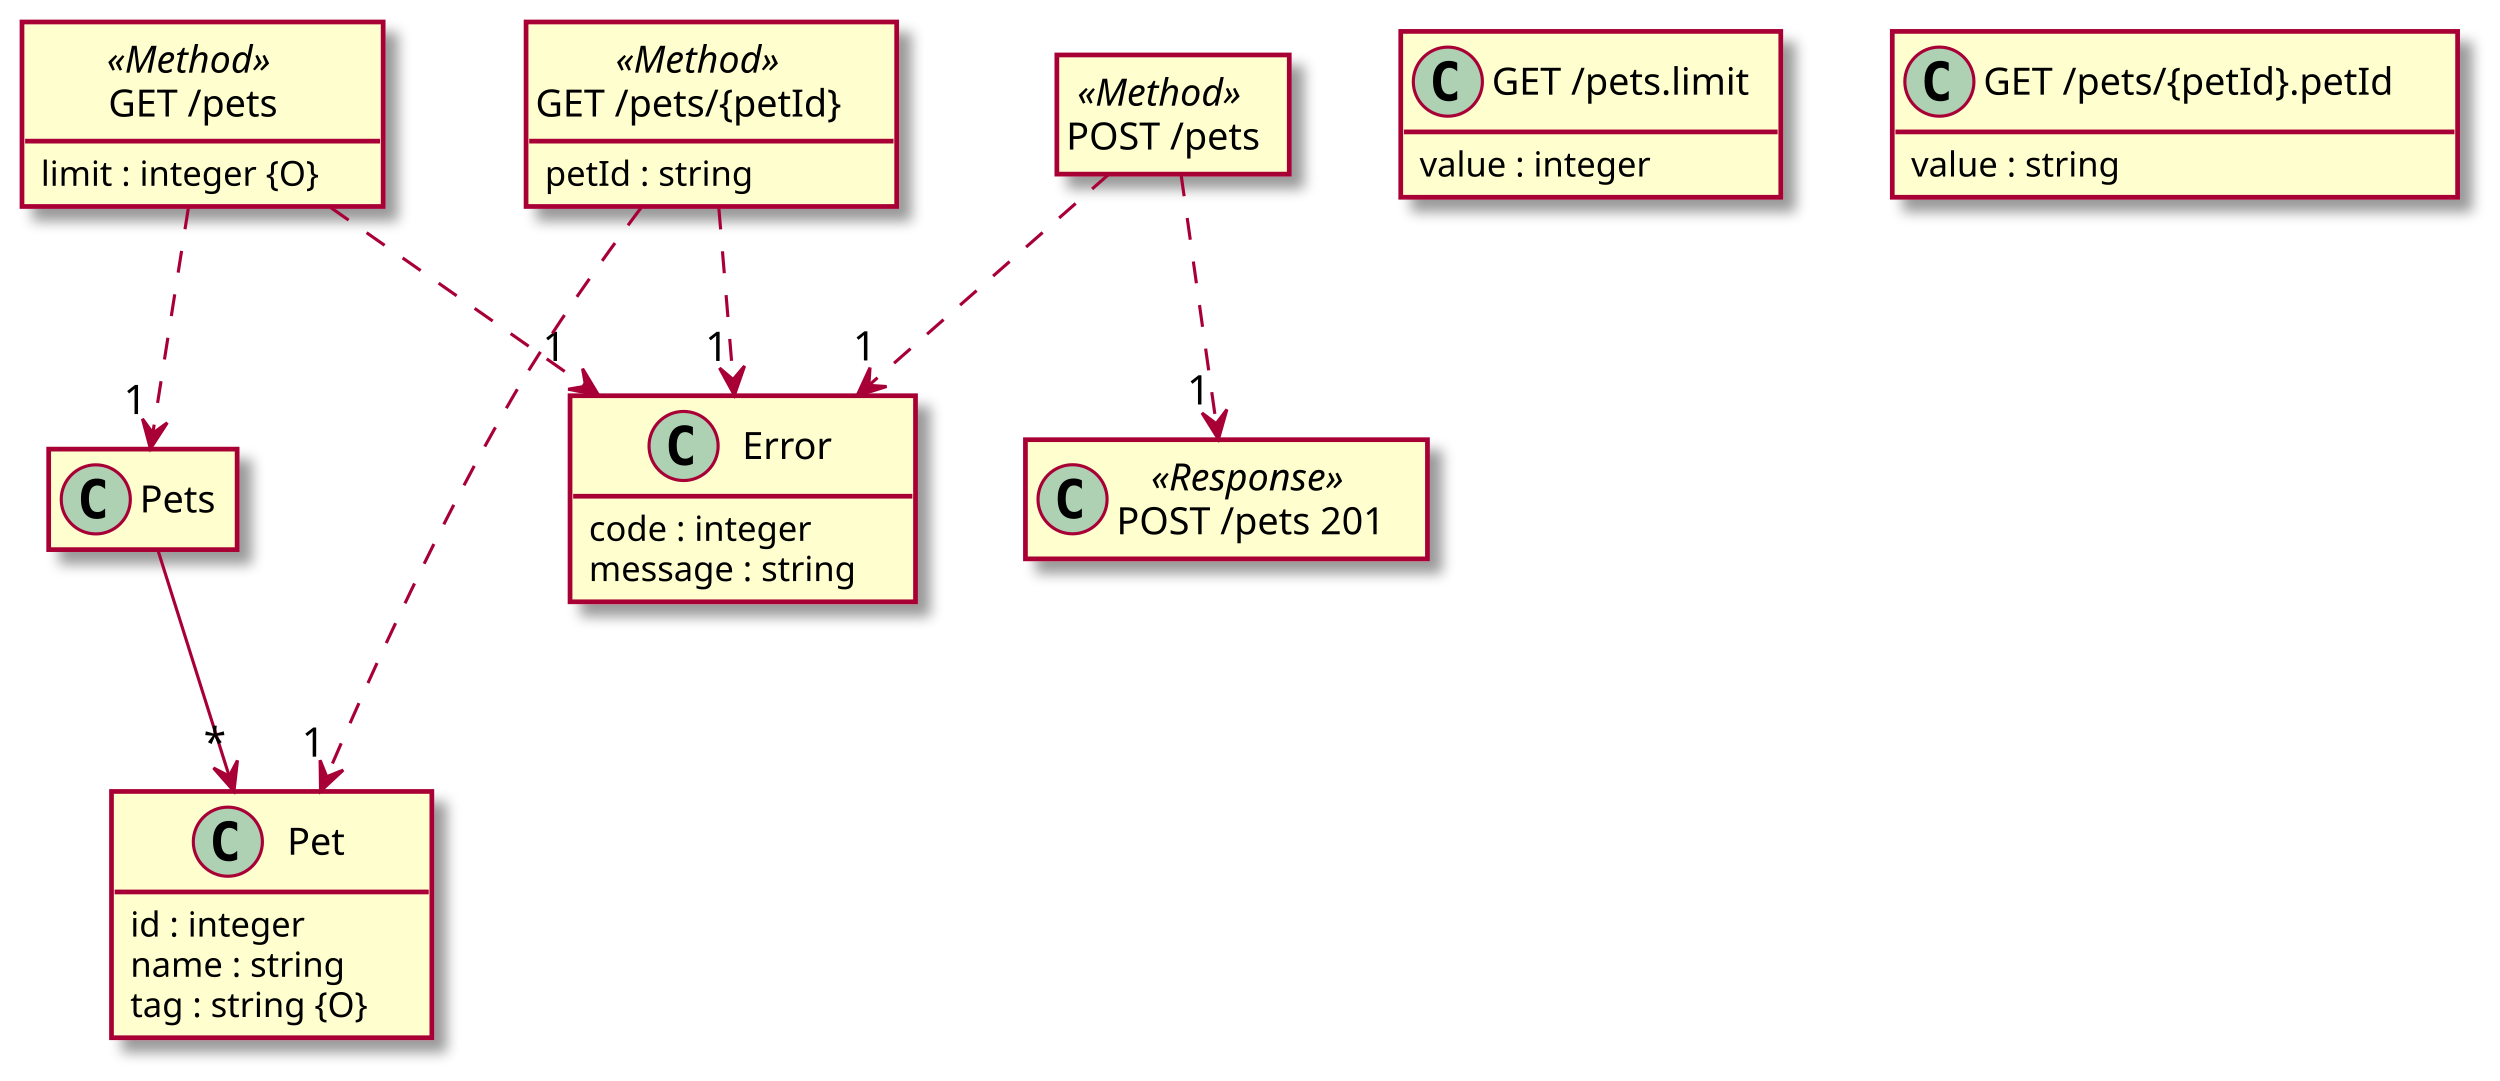
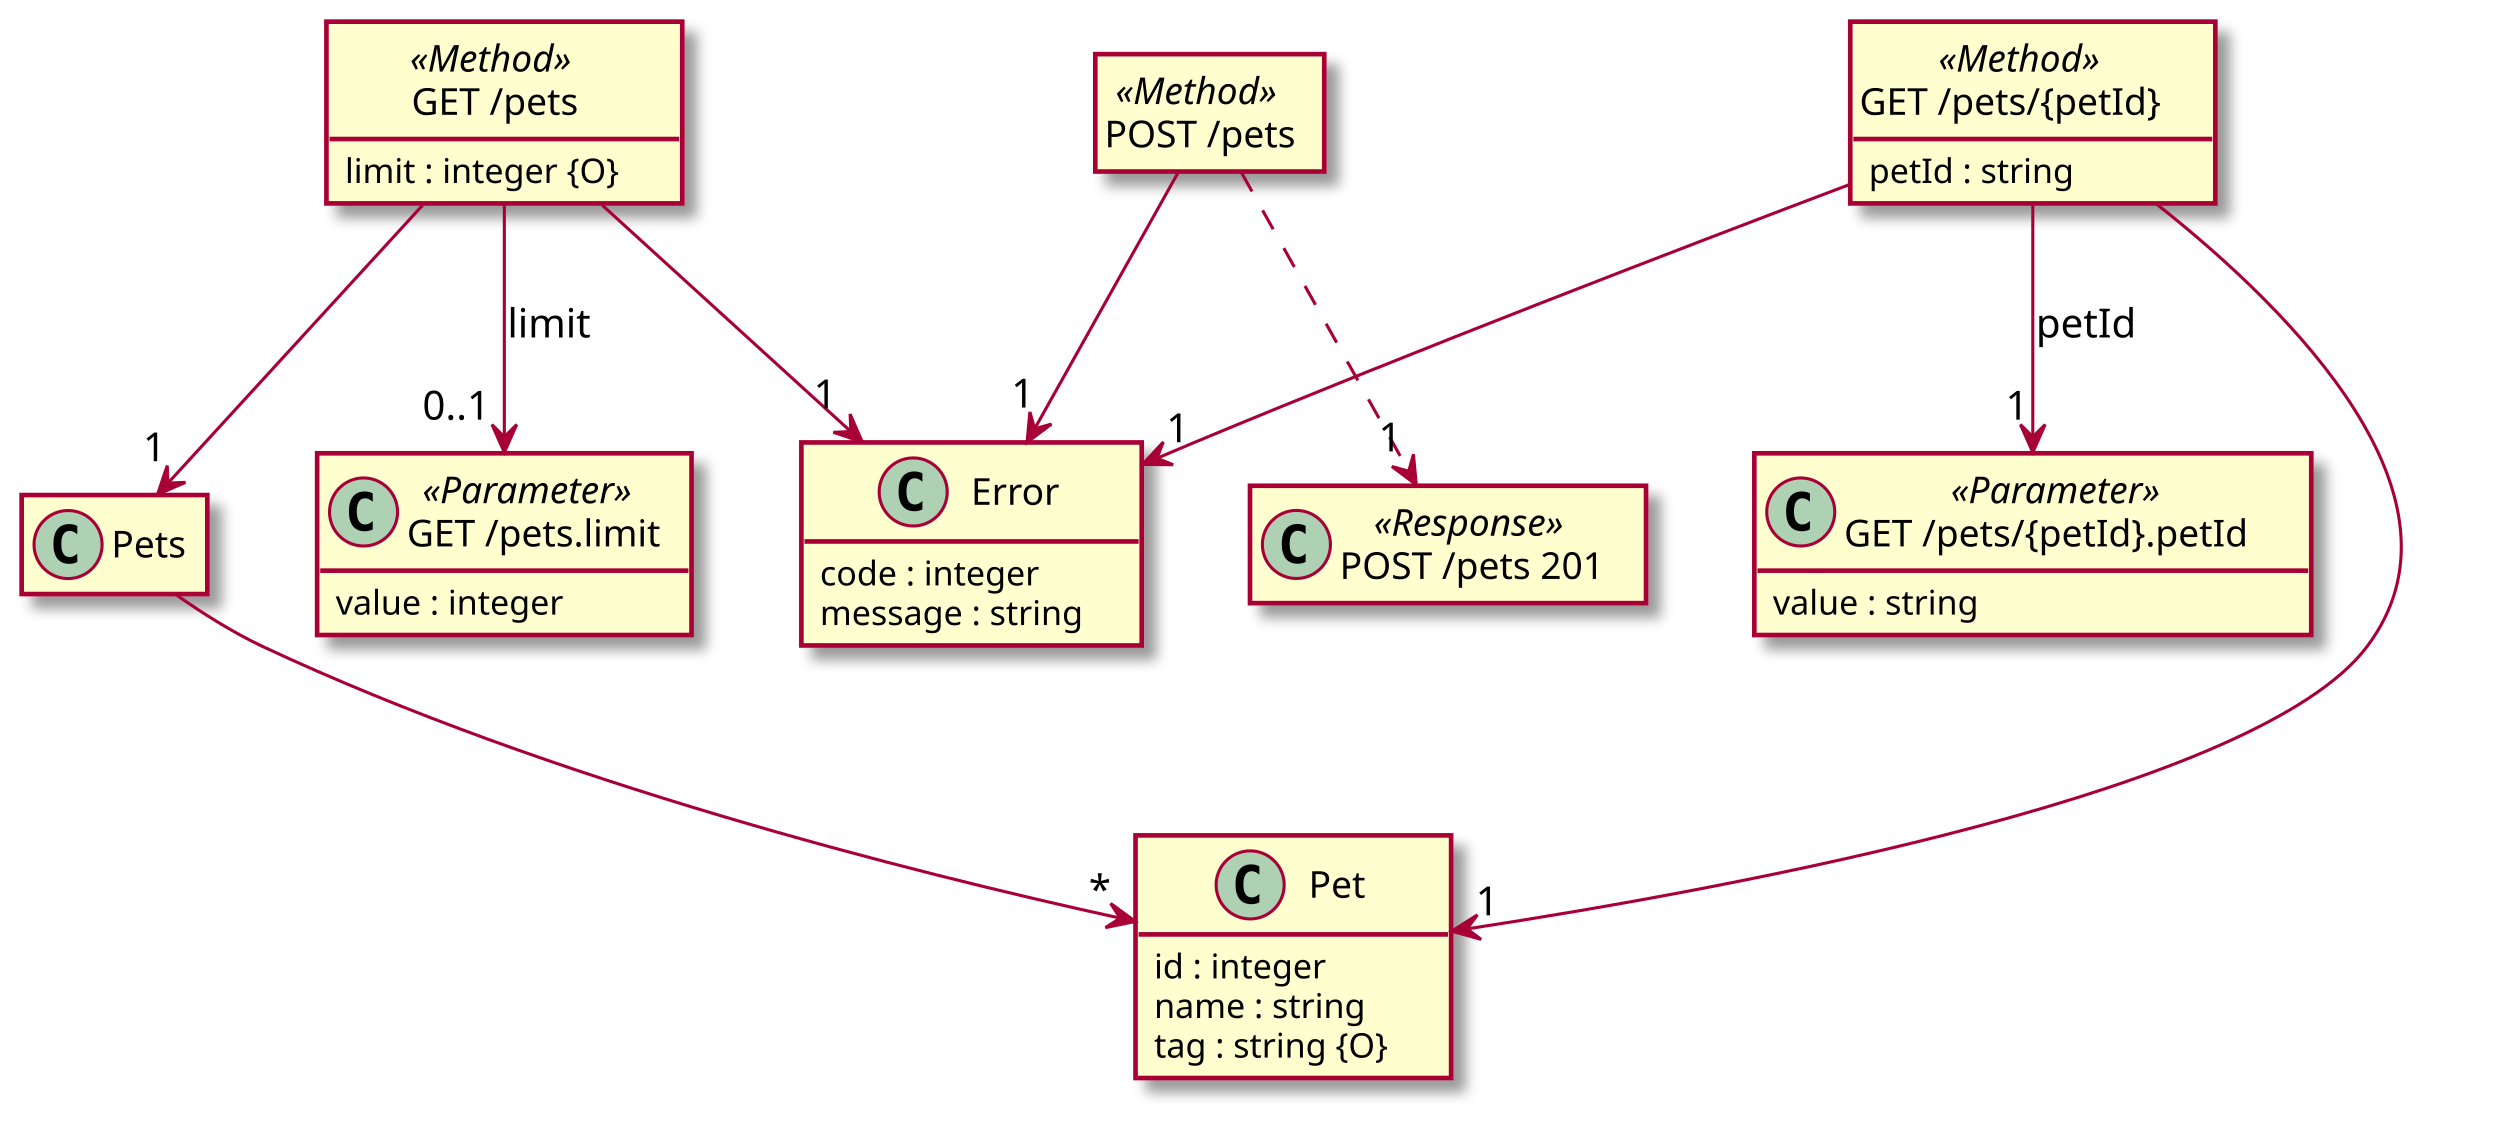
- <svg xmlns="http://www.w3.org/2000/svg" contentScriptType="application/ecmascript" contentStyleType="text/css" height="344px" preserveAspectRatio="none" style="width:796px;height:344px;" version="1.1" viewBox="0 0 796 344" width="796px" zoomAndPan="magnify">
+ <svg xmlns="http://www.w3.org/2000/svg" contentScriptType="application/ecmascript" contentStyleType="text/css" height="362px" preserveAspectRatio="none" style="width:808px;height:362px;" version="1.1" viewBox="0 0 808 362" width="808px" zoomAndPan="magnify">
  <defs>
-     <filter height="300%" id="fsvefgyg4gn5g" width="300%" x="-1" y="-1">
+     <filter height="300%" id="f1x013q2lytw2e" width="300%" x="-1" y="-1">
      <feGaussianBlur result="blurOut" stdDeviation="2.0" />
      <feColorMatrix in="blurOut" result="blurOut2" type="matrix" values="0 0 0 0 0 0 0 0 0 0 0 0 0 0 0 0 0 0 .4 0" />
      <feOffset dx="4.0" dy="4.0" in="blurOut2" result="blurOut3" />
      <feBlend in="SourceGraphic" in2="blurOut3" mode="normal" />
    </filter>
  </defs>
  <g>
-     <rect codeLine="6" fill="#FEFECE" filter="url(#fsvefgyg4gn5g)" height="78.414" id="Pet" style="stroke:#A80036;stroke-width:1.5;" width="102" x="35.5" y="252" />
-     <ellipse cx="72.55" cy="268" fill="#ADD1B2" rx="11" ry="11" style="stroke:#A80036;stroke-width:1.0;" />
-     <path d="M75.519,273.641 Q74.941,273.938 74.3,274.078 Q73.659,274.234 72.956,274.234 Q70.456,274.234 69.128,272.594 Q67.816,270.938 67.816,267.812 Q67.816,264.688 69.128,263.031 Q70.456,261.375 72.956,261.375 Q73.659,261.375 74.3,261.531 Q74.956,261.688 75.519,261.984 L75.519,264.703 Q74.894,264.125 74.3,263.859 Q73.706,263.578 73.081,263.578 Q71.737,263.578 71.05,264.656 Q70.362,265.719 70.362,267.812 Q70.362,269.906 71.05,270.984 Q71.737,272.047 73.081,272.047 Q73.706,272.047 74.3,271.781 Q74.894,271.5 75.519,270.922 L75.519,273.641 Z " fill="#000000" />
-     <text fill="#000000" font-family="sans-serif" font-size="12" lengthAdjust="spacing" textLength="21" x="91.45" y="272.154">Pet</text>
-     <line style="stroke:#A80036;stroke-width:1.5;" x1="36.5" x2="136.5" y1="284" y2="284" />
-     <text fill="#000000" font-family="sans-serif" font-size="11" lengthAdjust="spacing" textLength="62" x="41.5" y="298.21">id : integer</text>
-     <text fill="#000000" font-family="sans-serif" font-size="11" lengthAdjust="spacing" textLength="77" x="41.5" y="311.015">name : string</text>
-     <text fill="#000000" font-family="sans-serif" font-size="11" lengthAdjust="spacing" textLength="90" x="41.5" y="323.82">tag : string {O}</text>
-     <rect codeLine="12" fill="#FEFECE" filter="url(#fsvefgyg4gn5g)" height="32" id="Pets" style="stroke:#A80036;stroke-width:1.5;" width="60" x="15.5" y="143" />
-     <ellipse cx="30.5" cy="159" fill="#ADD1B2" rx="11" ry="11" style="stroke:#A80036;stroke-width:1.0;" />
-     <path d="M33.469,164.641 Q32.891,164.938 32.25,165.078 Q31.609,165.234 30.906,165.234 Q28.406,165.234 27.078,163.594 Q25.766,161.938 25.766,158.812 Q25.766,155.688 27.078,154.031 Q28.406,152.375 30.906,152.375 Q31.609,152.375 32.25,152.531 Q32.906,152.688 33.469,152.984 L33.469,155.703 Q32.844,155.125 32.25,154.859 Q31.656,154.578 31.031,154.578 Q29.688,154.578 29,155.656 Q28.312,156.719 28.312,158.812 Q28.312,160.906 29,161.984 Q29.688,163.047 31.031,163.047 Q31.656,163.047 32.25,162.781 Q32.844,162.5 33.469,161.922 L33.469,164.641 Z " fill="#000000" />
-     <text fill="#000000" font-family="sans-serif" font-size="12" lengthAdjust="spacing" textLength="28" x="44.5" y="163.154">Pets</text>
-     <rect codeLine="15" fill="#FEFECE" filter="url(#fsvefgyg4gn5g)" height="65.609" id="Error" style="stroke:#A80036;stroke-width:1.5;" width="110" x="181.5" y="126" />
-     <ellipse cx="217.65" cy="142" fill="#ADD1B2" rx="11" ry="11" style="stroke:#A80036;stroke-width:1.0;" />
-     <path d="M220.619,147.641 Q220.041,147.938 219.4,148.078 Q218.759,148.234 218.056,148.234 Q215.556,148.234 214.228,146.594 Q212.916,144.938 212.916,141.812 Q212.916,138.688 214.228,137.031 Q215.556,135.375 218.056,135.375 Q218.759,135.375 219.4,135.531 Q220.056,135.688 220.619,135.984 L220.619,138.703 Q219.994,138.125 219.4,137.859 Q218.806,137.578 218.181,137.578 Q216.838,137.578 216.15,138.656 Q215.463,139.719 215.463,141.812 Q215.463,143.906 216.15,144.984 Q216.838,146.047 218.181,146.047 Q218.806,146.047 219.4,145.781 Q219.994,145.5 220.619,144.922 L220.619,147.641 Z " fill="#000000" />
-     <text fill="#000000" font-family="sans-serif" font-size="12" lengthAdjust="spacing" textLength="31" x="236.35" y="146.154">Error</text>
-     <line style="stroke:#A80036;stroke-width:1.5;" x1="182.5" x2="290.5" y1="158" y2="158" />
-     <text fill="#000000" font-family="sans-serif" font-size="11" lengthAdjust="spacing" textLength="79" x="187.5" y="172.21">code : integer</text>
-     <text fill="#000000" font-family="sans-serif" font-size="11" lengthAdjust="spacing" textLength="98" x="187.5" y="185.015">message : string</text>
-     <rect codeLine="20" fill="#FEFECE" filter="url(#fsvefgyg4gn5g)" height="58.742" id="GET /pets" style="stroke:#A80036;stroke-width:1.5;" width="115" x="7" y="7" />
-     <text fill="#000000" font-family="sans-serif" font-size="12" font-style="italic" lengthAdjust="spacing" textLength="61" x="34" y="23.139">«Method»</text>
-     <text fill="#000000" font-family="sans-serif" font-size="12" lengthAdjust="spacing" textLength="60" x="34.5" y="37.107">GET /pets</text>
-     <line style="stroke:#A80036;stroke-width:1.5;" x1="8" x2="121" y1="44.938" y2="44.938" />
-     <text fill="#000000" font-family="sans-serif" font-size="11" lengthAdjust="spacing" textLength="103" x="13" y="59.148">limit : integer {O}</text>
-     <rect codeLine="24" fill="#FEFECE" filter="url(#fsvefgyg4gn5g)" height="52.805" id="GET /pets.limit" style="stroke:#A80036;stroke-width:1.5;" width="121" x="446" y="10" />
-     <ellipse cx="461" cy="26" fill="#ADD1B2" rx="11" ry="11" style="stroke:#A80036;stroke-width:1.0;" />
-     <path d="M463.969,31.641 Q463.391,31.938 462.75,32.078 Q462.109,32.234 461.406,32.234 Q458.906,32.234 457.578,30.594 Q456.266,28.938 456.266,25.812 Q456.266,22.688 457.578,21.031 Q458.906,19.375 461.406,19.375 Q462.109,19.375 462.75,19.531 Q463.406,19.688 463.969,19.984 L463.969,22.703 Q463.344,22.125 462.75,21.859 Q462.156,21.578 461.531,21.578 Q460.188,21.578 459.5,22.656 Q458.812,23.719 458.812,25.812 Q458.812,27.906 459.5,28.984 Q460.188,30.047 461.531,30.047 Q462.156,30.047 462.75,29.781 Q463.344,29.5 463.969,28.922 L463.969,31.641 Z " fill="#000000" />
-     <text fill="#000000" font-family="sans-serif" font-size="12" lengthAdjust="spacing" textLength="89" x="475" y="30.154">GET /pets.limit</text>
-     <line style="stroke:#A80036;stroke-width:1.5;" x1="447" x2="566" y1="42" y2="42" />
-     <text fill="#000000" font-family="sans-serif" font-size="11" lengthAdjust="spacing" textLength="82" x="452" y="56.21">value : integer</text>
-     <rect codeLine="28" fill="#FEFECE" filter="url(#fsvefgyg4gn5g)" height="37.938" id="POST /pets" style="stroke:#A80036;stroke-width:1.5;" width="74" x="336.5" y="17.5" />
-     <text fill="#000000" font-family="sans-serif" font-size="12" font-style="italic" lengthAdjust="spacing" textLength="61" x="343" y="33.639">«Method»</text>
-     <text fill="#000000" font-family="sans-serif" font-size="12" lengthAdjust="spacing" textLength="68" x="339.5" y="47.607">POST /pets</text>
-     <rect codeLine="31" fill="#FEFECE" filter="url(#fsvefgyg4gn5g)" height="37.938" id="POST /pets 201" style="stroke:#A80036;stroke-width:1.5;" width="128" x="326.5" y="140" />
-     <ellipse cx="341.5" cy="158.969" fill="#ADD1B2" rx="11" ry="11" style="stroke:#A80036;stroke-width:1.0;" />
-     <path d="M344.469,164.609 Q343.891,164.906 343.25,165.047 Q342.609,165.203 341.906,165.203 Q339.406,165.203 338.078,163.562 Q336.766,161.906 336.766,158.781 Q336.766,155.656 338.078,154 Q339.406,152.344 341.906,152.344 Q342.609,152.344 343.25,152.5 Q343.906,152.656 344.469,152.953 L344.469,155.672 Q343.844,155.094 343.25,154.828 Q342.656,154.547 342.031,154.547 Q340.688,154.547 340,155.625 Q339.312,156.688 339.312,158.781 Q339.312,160.875 340,161.953 Q340.688,163.016 342.031,163.016 Q342.656,163.016 343.25,162.75 Q343.844,162.469 344.469,161.891 L344.469,164.609 Z " fill="#000000" />
-     <text fill="#000000" font-family="sans-serif" font-size="12" font-style="italic" lengthAdjust="spacing" textLength="74" x="366.5" y="156.139">«Response»</text>
-     <text fill="#000000" font-family="sans-serif" font-size="12" lengthAdjust="spacing" textLength="96" x="355.5" y="170.107">POST /pets 201</text>
-     <rect codeLine="34" fill="#FEFECE" filter="url(#fsvefgyg4gn5g)" height="58.742" id="GET /pets/{petId}" style="stroke:#A80036;stroke-width:1.5;" width="118" x="167.5" y="7" />
-     <text fill="#000000" font-family="sans-serif" font-size="12" font-style="italic" lengthAdjust="spacing" textLength="61" x="196" y="23.139">«Method»</text>
-     <text fill="#000000" font-family="sans-serif" font-size="12" lengthAdjust="spacing" textLength="112" x="170.5" y="37.107">GET /pets/{petId}</text>
-     <line style="stroke:#A80036;stroke-width:1.5;" x1="168.5" x2="284.5" y1="44.938" y2="44.938" />
-     <text fill="#000000" font-family="sans-serif" font-size="11" lengthAdjust="spacing" textLength="73" x="173.5" y="59.148">petId : string</text>
-     <rect codeLine="38" fill="#FEFECE" filter="url(#fsvefgyg4gn5g)" height="52.805" id="GET /pets/{petId}.petId" style="stroke:#A80036;stroke-width:1.5;" width="180" x="602.5" y="10" />
-     <ellipse cx="617.5" cy="26" fill="#ADD1B2" rx="11" ry="11" style="stroke:#A80036;stroke-width:1.0;" />
-     <path d="M620.469,31.641 Q619.891,31.938 619.25,32.078 Q618.609,32.234 617.906,32.234 Q615.406,32.234 614.078,30.594 Q612.766,28.938 612.766,25.812 Q612.766,22.688 614.078,21.031 Q615.406,19.375 617.906,19.375 Q618.609,19.375 619.25,19.531 Q619.906,19.688 620.469,19.984 L620.469,22.703 Q619.844,22.125 619.25,21.859 Q618.656,21.578 618.031,21.578 Q616.688,21.578 616,22.656 Q615.312,23.719 615.312,25.812 Q615.312,27.906 616,28.984 Q616.688,30.047 618.031,30.047 Q618.656,30.047 619.25,29.781 Q619.844,29.5 620.469,28.922 L620.469,31.641 Z " fill="#000000" />
-     <text fill="#000000" font-family="sans-serif" font-size="12" lengthAdjust="spacing" textLength="148" x="631.5" y="30.154">GET /pets/{petId}.petId</text>
-     <line style="stroke:#A80036;stroke-width:1.5;" x1="603.5" x2="781.5" y1="42" y2="42" />
-     <text fill="#000000" font-family="sans-serif" font-size="11" lengthAdjust="spacing" textLength="75" x="608.5" y="56.21">value : string</text>
-     <path codeLine="42" d="M50.28,175.17 C55.81,192.69 65.14,222.27 72.95,247.03 " fill="none" id="Pets-to-Pet" style="stroke:#A80036;stroke-width:1.0;" />
-     <polygon fill="#A80036" points="74.49,251.91,75.607,242.125,72.99,247.14,67.975,244.524,74.49,251.91" style="stroke:#A80036;stroke-width:1.0;" />
-     <text fill="#000000" font-family="sans-serif" font-size="13" lengthAdjust="spacing" textLength="7" x="64.824" y="240.945">*</text>
-     <path codeLine="44" d="M60,66.06 C56.51,88.16 51.77,118.22 48.67,137.86 " fill="none" id="GET /pets-to-Pets" style="stroke:#A80036;stroke-width:1.0;stroke-dasharray:7.0,7.0;" />
-     <polygon fill="#A80036" points="47.89,142.87,53.257,134.612,48.677,137.932,45.357,133.352,47.89,142.87" style="stroke:#A80036;stroke-width:1.0;" />
-     <text fill="#000000" font-family="sans-serif" font-size="13" lengthAdjust="spacing" textLength="8" x="39.337" y="131.837">1</text>
-     <path codeLine="46" d="M105.26,66.06 C129.49,83.03 160.42,104.7 186.16,122.73 " fill="none" id="GET /pets-to-Error" style="stroke:#A80036;stroke-width:1.0;stroke-dasharray:7.0,7.0;" />
-     <polygon fill="#A80036" points="190.57,125.82,185.493,117.381,186.475,122.952,180.904,123.933,190.57,125.82" style="stroke:#A80036;stroke-width:1.0;" />
-     <text fill="#000000" font-family="sans-serif" font-size="13" lengthAdjust="spacing" textLength="8" x="172.74" y="114.93">1</text>
-     <path codeLine="48" d="M376.05,55.54 C379.02,76.66 383.97,111.68 387.23,134.81 " fill="none" id="POST /pets-to-POST /pets 201" style="stroke:#A80036;stroke-width:1.0;stroke-dasharray:7.0,7.0;" />
-     <polygon fill="#A80036" points="387.94,139.84,390.639,130.368,387.239,134.889,382.717,131.49,387.94,139.84" style="stroke:#A80036;stroke-width:1.0;" />
-     <text fill="#000000" font-family="sans-serif" font-size="13" lengthAdjust="spacing" textLength="8" x="377.931" y="128.772">1</text>
-     <path codeLine="50" d="M352.99,55.54 C332.94,73.18 301.86,100.51 276.85,122.51 " fill="none" id="POST /pets-to-Error" style="stroke:#A80036;stroke-width:1.0;stroke-dasharray:7.0,7.0;" />
-     <polygon fill="#A80036" points="272.89,126,282.292,123.066,276.647,122.7,277.012,117.055,272.89,126" style="stroke:#A80036;stroke-width:1.0;" />
-     <text fill="#000000" font-family="sans-serif" font-size="13" lengthAdjust="spacing" textLength="8" x="271.57" y="114.768">1</text>
-     <path codeLine="52" d="M204.13,66.12 C191.43,83.03 175.68,105.16 163.5,126 C140.36,165.6 118.6,213.3 104.15,247.03 " fill="none" id="GET /pets/{petId}-to-Pet" style="stroke:#A80036;stroke-width:1.0;stroke-dasharray:7.0,7.0;" />
-     <polygon fill="#A80036" points="102.07,251.9,109.282,245.192,104.033,247.301,101.924,242.052,102.07,251.9" style="stroke:#A80036;stroke-width:1.0;" />
-     <text fill="#000000" font-family="sans-serif" font-size="13" lengthAdjust="spacing" textLength="8" x="96.059" y="240.933">1</text>
-     <path codeLine="54" d="M228.87,66.06 C230.22,82.33 231.93,102.91 233.39,120.48 " fill="none" id="GET /pets/{petId}-to-Error" style="stroke:#A80036;stroke-width:1.0;stroke-dasharray:7.0,7.0;" />
-     <polygon fill="#A80036" points="233.83,125.82,237.071,116.52,233.416,120.837,229.099,117.182,233.83,125.82" style="stroke:#A80036;stroke-width:1.0;" />
-     <text fill="#000000" font-family="sans-serif" font-size="13" lengthAdjust="spacing" textLength="8" x="224.517" y="114.93">1</text>
+     <rect codeLine="6" fill="#FEFECE" filter="url(#f1x013q2lytw2e)" height="78.414" id="Pet" style="stroke:#A80036;stroke-width:1.5;" width="102" x="367" y="270" />
+     <ellipse cx="404.05" cy="286" fill="#ADD1B2" rx="11" ry="11" style="stroke:#A80036;stroke-width:1.0;" />
+     <path d="M407.019,291.641 Q406.441,291.938 405.8,292.078 Q405.159,292.234 404.456,292.234 Q401.956,292.234 400.628,290.594 Q399.316,288.938 399.316,285.812 Q399.316,282.688 400.628,281.031 Q401.956,279.375 404.456,279.375 Q405.159,279.375 405.8,279.531 Q406.456,279.688 407.019,279.984 L407.019,282.703 Q406.394,282.125 405.8,281.859 Q405.206,281.578 404.581,281.578 Q403.238,281.578 402.55,282.656 Q401.863,283.719 401.863,285.812 Q401.863,287.906 402.55,288.984 Q403.238,290.047 404.581,290.047 Q405.206,290.047 405.8,289.781 Q406.394,289.5 407.019,288.922 L407.019,291.641 Z " fill="#000000" />
+     <text fill="#000000" font-family="sans-serif" font-size="12" lengthAdjust="spacing" textLength="21" x="422.95" y="290.154">Pet</text>
+     <line style="stroke:#A80036;stroke-width:1.5;" x1="368" x2="468" y1="302" y2="302" />
+     <text fill="#000000" font-family="sans-serif" font-size="11" lengthAdjust="spacing" textLength="62" x="373" y="316.21">id : integer</text>
+     <text fill="#000000" font-family="sans-serif" font-size="11" lengthAdjust="spacing" textLength="77" x="373" y="329.015">name : string</text>
+     <text fill="#000000" font-family="sans-serif" font-size="11" lengthAdjust="spacing" textLength="90" x="373" y="341.82">tag : string {O}</text>
+     <rect codeLine="12" fill="#FEFECE" filter="url(#f1x013q2lytw2e)" height="32" id="Pets" style="stroke:#A80036;stroke-width:1.5;" width="60" x="7" y="160" />
+     <ellipse cx="22" cy="176" fill="#ADD1B2" rx="11" ry="11" style="stroke:#A80036;stroke-width:1.0;" />
+     <path d="M24.969,181.641 Q24.391,181.938 23.75,182.078 Q23.109,182.234 22.406,182.234 Q19.906,182.234 18.578,180.594 Q17.266,178.938 17.266,175.812 Q17.266,172.688 18.578,171.031 Q19.906,169.375 22.406,169.375 Q23.109,169.375 23.75,169.531 Q24.406,169.688 24.969,169.984 L24.969,172.703 Q24.344,172.125 23.75,171.859 Q23.156,171.578 22.531,171.578 Q21.188,171.578 20.5,172.656 Q19.812,173.719 19.812,175.812 Q19.812,177.906 20.5,178.984 Q21.188,180.047 22.531,180.047 Q23.156,180.047 23.75,179.781 Q24.344,179.5 24.969,178.922 L24.969,181.641 Z " fill="#000000" />
+     <text fill="#000000" font-family="sans-serif" font-size="12" lengthAdjust="spacing" textLength="28" x="36" y="180.154">Pets</text>
+     <rect codeLine="15" fill="#FEFECE" filter="url(#f1x013q2lytw2e)" height="65.609" id="Error" style="stroke:#A80036;stroke-width:1.5;" width="110" x="259" y="143" />
+     <ellipse cx="295.15" cy="159" fill="#ADD1B2" rx="11" ry="11" style="stroke:#A80036;stroke-width:1.0;" />
+     <path d="M298.119,164.641 Q297.541,164.938 296.9,165.078 Q296.259,165.234 295.556,165.234 Q293.056,165.234 291.728,163.594 Q290.416,161.938 290.416,158.812 Q290.416,155.688 291.728,154.031 Q293.056,152.375 295.556,152.375 Q296.259,152.375 296.9,152.531 Q297.556,152.688 298.119,152.984 L298.119,155.703 Q297.494,155.125 296.9,154.859 Q296.306,154.578 295.681,154.578 Q294.337,154.578 293.65,155.656 Q292.962,156.719 292.962,158.812 Q292.962,160.906 293.65,161.984 Q294.337,163.047 295.681,163.047 Q296.306,163.047 296.9,162.781 Q297.494,162.5 298.119,161.922 L298.119,164.641 Z " fill="#000000" />
+     <text fill="#000000" font-family="sans-serif" font-size="12" lengthAdjust="spacing" textLength="31" x="313.85" y="163.154">Error</text>
+     <line style="stroke:#A80036;stroke-width:1.5;" x1="260" x2="368" y1="175" y2="175" />
+     <text fill="#000000" font-family="sans-serif" font-size="11" lengthAdjust="spacing" textLength="79" x="265" y="189.21">code : integer</text>
+     <text fill="#000000" font-family="sans-serif" font-size="11" lengthAdjust="spacing" textLength="98" x="265" y="202.015">message : string</text>
+     <rect codeLine="20" fill="#FEFECE" filter="url(#f1x013q2lytw2e)" height="58.742" id="GET /pets" style="stroke:#A80036;stroke-width:1.5;" width="115" x="105.5" y="7" />
+     <text fill="#000000" font-family="sans-serif" font-size="12" font-style="italic" lengthAdjust="spacing" textLength="61" x="132.5" y="23.139">«Method»</text>
+     <text fill="#000000" font-family="sans-serif" font-size="12" lengthAdjust="spacing" textLength="60" x="133" y="37.107">GET /pets</text>
+     <line style="stroke:#A80036;stroke-width:1.5;" x1="106.5" x2="219.5" y1="44.938" y2="44.938" />
+     <text fill="#000000" font-family="sans-serif" font-size="11" lengthAdjust="spacing" textLength="103" x="111.5" y="59.148">limit : integer {O}</text>
+     <rect codeLine="24" fill="#FEFECE" filter="url(#f1x013q2lytw2e)" height="58.742" id="GET /pets.limit" style="stroke:#A80036;stroke-width:1.5;" width="121" x="102.5" y="146.5" />
+     <ellipse cx="117.5" cy="165.469" fill="#ADD1B2" rx="11" ry="11" style="stroke:#A80036;stroke-width:1.0;" />
+     <path d="M120.469,171.109 Q119.891,171.406 119.25,171.547 Q118.609,171.703 117.906,171.703 Q115.406,171.703 114.078,170.062 Q112.766,168.406 112.766,165.281 Q112.766,162.156 114.078,160.5 Q115.406,158.844 117.906,158.844 Q118.609,158.844 119.25,159 Q119.906,159.156 120.469,159.453 L120.469,162.172 Q119.844,161.594 119.25,161.328 Q118.656,161.047 118.031,161.047 Q116.688,161.047 116,162.125 Q115.312,163.188 115.312,165.281 Q115.312,167.375 116,168.453 Q116.688,169.516 118.031,169.516 Q118.656,169.516 119.25,169.25 Q119.844,168.969 120.469,168.391 L120.469,171.109 Z " fill="#000000" />
+     <text fill="#000000" font-family="sans-serif" font-size="12" font-style="italic" lengthAdjust="spacing" textLength="79" x="136.5" y="162.639">«Parameter»</text>
+     <text fill="#000000" font-family="sans-serif" font-size="12" lengthAdjust="spacing" textLength="89" x="131.5" y="176.607">GET /pets.limit</text>
+     <line style="stroke:#A80036;stroke-width:1.5;" x1="103.5" x2="222.5" y1="184.438" y2="184.438" />
+     <text fill="#000000" font-family="sans-serif" font-size="11" lengthAdjust="spacing" textLength="82" x="108.5" y="198.648">value : integer</text>
+     <rect codeLine="28" fill="#FEFECE" filter="url(#f1x013q2lytw2e)" height="37.938" id="POST /pets" style="stroke:#A80036;stroke-width:1.5;" width="74" x="354" y="17.5" />
+     <text fill="#000000" font-family="sans-serif" font-size="12" font-style="italic" lengthAdjust="spacing" textLength="61" x="360.5" y="33.639">«Method»</text>
+     <text fill="#000000" font-family="sans-serif" font-size="12" lengthAdjust="spacing" textLength="68" x="357" y="47.607">POST /pets</text>
+     <rect codeLine="31" fill="#FEFECE" filter="url(#f1x013q2lytw2e)" height="37.938" id="POST /pets 201" style="stroke:#A80036;stroke-width:1.5;" width="128" x="404" y="157" />
+     <ellipse cx="419" cy="175.969" fill="#ADD1B2" rx="11" ry="11" style="stroke:#A80036;stroke-width:1.0;" />
+     <path d="M421.969,181.609 Q421.391,181.906 420.75,182.047 Q420.109,182.203 419.406,182.203 Q416.906,182.203 415.578,180.562 Q414.266,178.906 414.266,175.781 Q414.266,172.656 415.578,171 Q416.906,169.344 419.406,169.344 Q420.109,169.344 420.75,169.5 Q421.406,169.656 421.969,169.953 L421.969,172.672 Q421.344,172.094 420.75,171.828 Q420.156,171.547 419.531,171.547 Q418.188,171.547 417.5,172.625 Q416.812,173.688 416.812,175.781 Q416.812,177.875 417.5,178.953 Q418.188,180.016 419.531,180.016 Q420.156,180.016 420.75,179.75 Q421.344,179.469 421.969,178.891 L421.969,181.609 Z " fill="#000000" />
+     <text fill="#000000" font-family="sans-serif" font-size="12" font-style="italic" lengthAdjust="spacing" textLength="74" x="444" y="173.139">«Response»</text>
+     <text fill="#000000" font-family="sans-serif" font-size="12" lengthAdjust="spacing" textLength="96" x="433" y="187.107">POST /pets 201</text>
+     <rect codeLine="34" fill="#FEFECE" filter="url(#f1x013q2lytw2e)" height="58.742" id="GET /pets/{petId}" style="stroke:#A80036;stroke-width:1.5;" width="118" x="598" y="7" />
+     <text fill="#000000" font-family="sans-serif" font-size="12" font-style="italic" lengthAdjust="spacing" textLength="61" x="626.5" y="23.139">«Method»</text>
+     <text fill="#000000" font-family="sans-serif" font-size="12" lengthAdjust="spacing" textLength="112" x="601" y="37.107">GET /pets/{petId}</text>
+     <line style="stroke:#A80036;stroke-width:1.5;" x1="599" x2="715" y1="44.938" y2="44.938" />
+     <text fill="#000000" font-family="sans-serif" font-size="11" lengthAdjust="spacing" textLength="73" x="604" y="59.148">petId : string</text>
+     <rect codeLine="38" fill="#FEFECE" filter="url(#f1x013q2lytw2e)" height="58.742" id="GET /pets/{petId}.petId" style="stroke:#A80036;stroke-width:1.5;" width="180" x="567" y="146.5" />
+     <ellipse cx="582" cy="165.469" fill="#ADD1B2" rx="11" ry="11" style="stroke:#A80036;stroke-width:1.0;" />
+     <path d="M584.969,171.109 Q584.391,171.406 583.75,171.547 Q583.109,171.703 582.406,171.703 Q579.906,171.703 578.578,170.062 Q577.266,168.406 577.266,165.281 Q577.266,162.156 578.578,160.5 Q579.906,158.844 582.406,158.844 Q583.109,158.844 583.75,159 Q584.406,159.156 584.969,159.453 L584.969,162.172 Q584.344,161.594 583.75,161.328 Q583.156,161.047 582.531,161.047 Q581.188,161.047 580.5,162.125 Q579.812,163.188 579.812,165.281 Q579.812,167.375 580.5,168.453 Q581.188,169.516 582.531,169.516 Q583.156,169.516 583.75,169.25 Q584.344,168.969 584.969,168.391 L584.969,171.109 Z " fill="#000000" />
+     <text fill="#000000" font-family="sans-serif" font-size="12" font-style="italic" lengthAdjust="spacing" textLength="79" x="630.5" y="162.639">«Parameter»</text>
+     <text fill="#000000" font-family="sans-serif" font-size="12" lengthAdjust="spacing" textLength="148" x="596" y="176.607">GET /pets/{petId}.petId</text>
+     <line style="stroke:#A80036;stroke-width:1.5;" x1="568" x2="746" y1="184.438" y2="184.438" />
+     <text fill="#000000" font-family="sans-serif" font-size="11" lengthAdjust="spacing" textLength="75" x="573" y="198.648">value : string</text>
+     <path codeLine="42" d="M56.76,192.11 C65.13,197.99 75.21,204.41 85,209 C177.74,252.49 293.98,281.85 361.73,296.68 " fill="none" id="Pets-to-Pet" style="stroke:#A80036;stroke-width:1.0;" />
+     <polygon fill="#A80036" points="366.92,297.81,358.969,291.997,362.033,296.753,357.278,299.816,366.92,297.81" style="stroke:#A80036;stroke-width:1.0;" />
+     <text fill="#000000" font-family="sans-serif" font-size="13" lengthAdjust="spacing" textLength="7" x="351.904" y="292.111">*</text>
+     <path codeLine="44" d="M163,66.32 C163,88.14 163,118.17 163,141.13 " fill="none" id="GET /pets-to-GET /pets.limit" style="stroke:#A80036;stroke-width:1.0;" />
+     <polygon fill="#A80036" points="163,146.21,167,137.21,163,141.21,159,137.21,163,146.21" style="stroke:#A80036;stroke-width:1.0;" />
+     <text fill="#000000" font-family="sans-serif" font-size="13" lengthAdjust="spacing" textLength="27" x="164" y="109.067">limit</text>
+     <text fill="#000000" font-family="sans-serif" font-size="13" lengthAdjust="spacing" textLength="24" x="136.525" y="135.626">0..1</text>
+     <path codeLine="46" d="M136.59,66.32 C111.89,93.27 75.72,132.75 54.45,155.96 " fill="none" id="GET /pets-to-Pets" style="stroke:#A80036;stroke-width:1.0;" />
+     <polygon fill="#A80036" points="50.91,159.82,59.944,155.898,54.292,156.138,54.053,150.486,50.91,159.82" style="stroke:#A80036;stroke-width:1.0;" />
+     <text fill="#000000" font-family="sans-serif" font-size="13" lengthAdjust="spacing" textLength="8" x="46.193" y="149.065">1</text>
+     <path codeLine="48" d="M194.65,66.32 C217.97,87.55 249.82,116.55 274.75,139.26 " fill="none" id="GET /pets-to-Error" style="stroke:#A80036;stroke-width:1.0;" />
+     <polygon fill="#A80036" points="278.69,142.85,274.749,133.824,275.001,139.475,269.349,139.727,278.69,142.85" style="stroke:#A80036;stroke-width:1.0;" />
+     <text fill="#000000" font-family="sans-serif" font-size="13" lengthAdjust="spacing" textLength="8" x="262.951" y="131.965">1</text>
+     <path codeLine="50" d="M401.23,55.76 C415.15,80.62 440.06,125.11 455.21,152.15 " fill="none" id="POST /pets-to-POST /pets 201" style="stroke:#A80036;stroke-width:1.0;stroke-dasharray:7.0,7.0;" />
+     <polygon fill="#A80036" points="457.73,156.67,456.831,146.862,455.291,152.305,449.848,150.765,457.73,156.67" style="stroke:#A80036;stroke-width:1.0;" />
+     <text fill="#000000" font-family="sans-serif" font-size="13" lengthAdjust="spacing" textLength="8" x="445.538" y="145.884">1</text>
+     <path codeLine="52" d="M380.77,55.76 C369.02,76.75 349.42,111.74 334.49,138.41 " fill="none" id="POST /pets-to-Error" style="stroke:#A80036;stroke-width:1.0;" />
+     <polygon fill="#A80036" points="331.95,142.95,339.84,137.056,334.395,138.589,332.862,133.143,331.95,142.95" style="stroke:#A80036;stroke-width:1.0;" />
+     <text fill="#000000" font-family="sans-serif" font-size="13" lengthAdjust="spacing" textLength="8" x="326.827" y="131.707">1</text>
+     <path codeLine="54" d="M657,66.32 C657,88.14 657,118.17 657,141.13 " fill="none" id="GET /pets/{petId}-to-GET /pets/{petId}.petId" style="stroke:#A80036;stroke-width:1.0;" />
+     <polygon fill="#A80036" points="657,146.21,661,137.21,657,141.21,653,137.21,657,146.21" style="stroke:#A80036;stroke-width:1.0;" />
+     <text fill="#000000" font-family="sans-serif" font-size="13" lengthAdjust="spacing" textLength="32" x="658" y="109.067">petId</text>
+     <text fill="#000000" font-family="sans-serif" font-size="13" lengthAdjust="spacing" textLength="8" x="648.175" y="135.626">1</text>
+     <path codeLine="56" d="M697.19,66.09 C741.23,100.94 801.14,161.11 765,209 C729.96,255.44 563.1,286.61 474.15,300.22 " fill="none" id="GET /pets/{petId}-to-Pet" style="stroke:#A80036;stroke-width:1.0;" />
+     <polygon fill="#A80036" points="469.19,300.97,478.685,303.588,474.135,300.227,477.496,295.677,469.19,300.97" style="stroke:#A80036;stroke-width:1.0;" />
+     <text fill="#000000" font-family="sans-serif" font-size="13" lengthAdjust="spacing" textLength="8" x="476.951" y="295.833">1</text>
+     <path codeLine="58" d="M597.74,59.65 C542.62,80.47 458.35,112.86 386,143 C382.1,144.63 378.09,146.33 374.05,148.06 " fill="none" id="GET /pets/{petId}-to-Error" style="stroke:#A80036;stroke-width:1.0;" />
+     <polygon fill="#A80036" points="369.31,150.1,379.158,150.194,373.898,148.113,375.979,142.853,369.31,150.1" style="stroke:#A80036;stroke-width:1.0;" />
+     <text fill="#000000" font-family="sans-serif" font-size="13" lengthAdjust="spacing" textLength="8" x="376.909" y="142.921">1</text>
  </g>
</svg>
